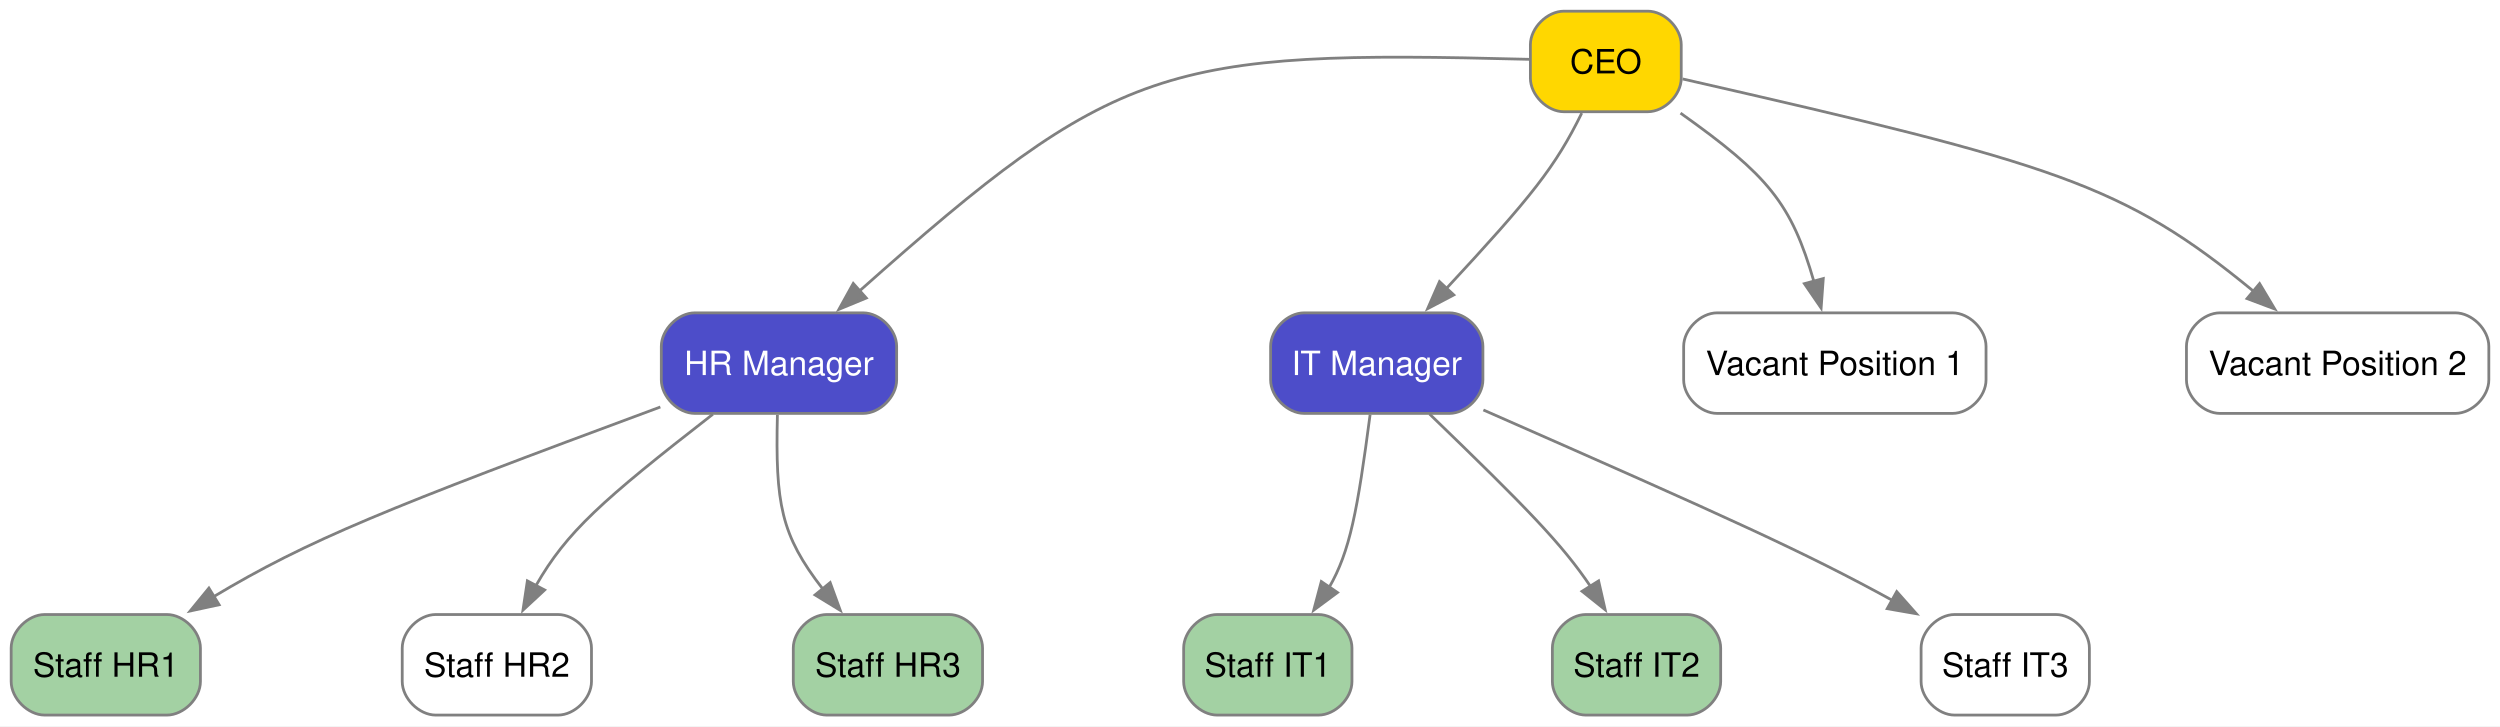
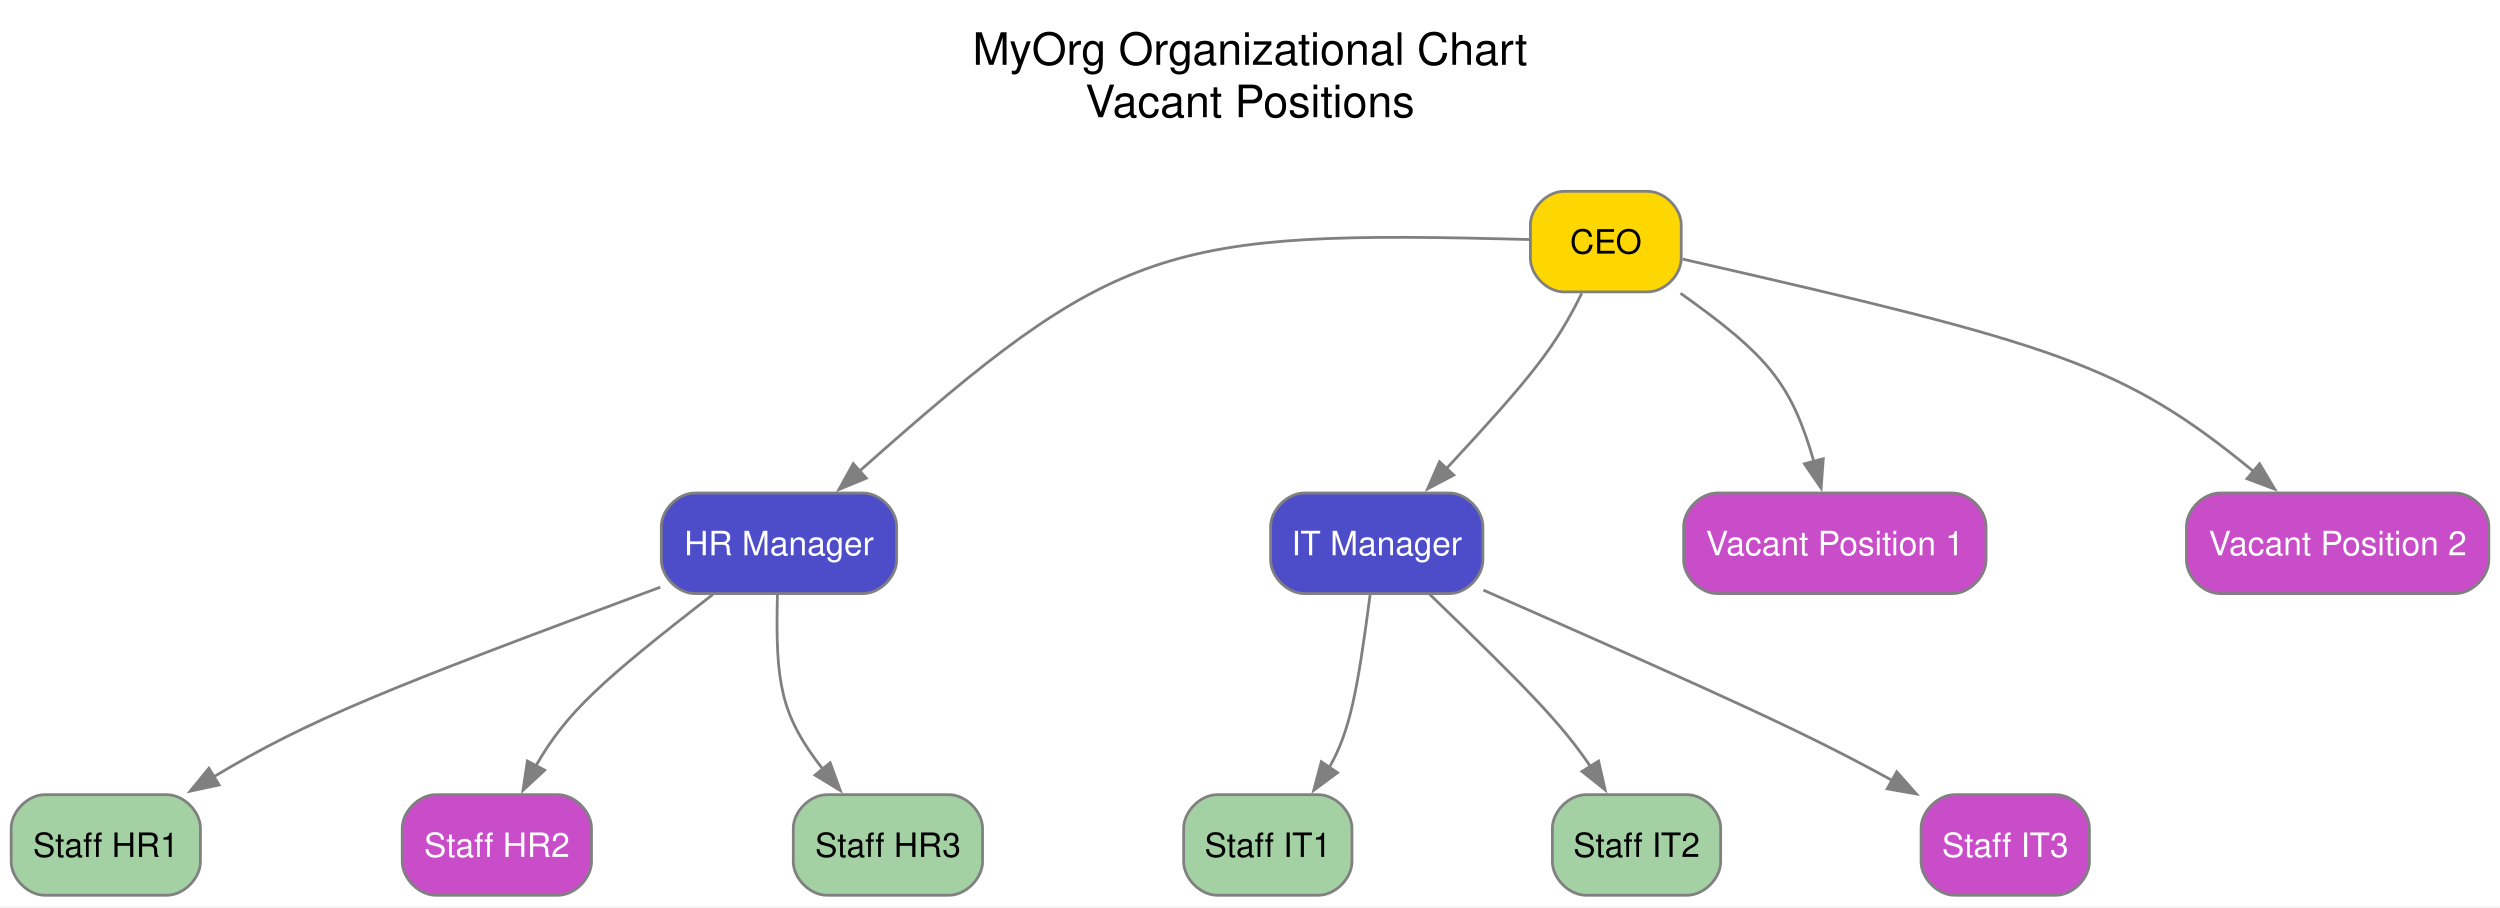
- <svg xmlns="http://www.w3.org/2000/svg" width="895pt" height="260pt" viewBox="0.00 0.00 895.00 260.00">
-   <g id="graph0" class="graph" transform="scale(1 1) rotate(0) translate(4 256)">
-     <polygon fill="white" stroke="none" points="-4,4 -4,-256 891,-256 891,4 -4,4" />
+ <svg xmlns="http://www.w3.org/2000/svg" width="895pt" height="325pt" viewBox="0.00 0.00 895.00 325.00">
+   <g id="graph0" class="graph" transform="scale(1 1) rotate(0) translate(4 320.5)">
+     <polygon fill="white" stroke="none" points="-4,4 -4,-320.5 891,-320.5 891,4 -4,4" />
+     <text xml:space="preserve" text-anchor="middle" x="443.5" y="-297.3" font-family="Helvetica,sans-Serif" font-size="16.00">MyOrg Organizational Chart</text>
+     <text xml:space="preserve" text-anchor="middle" x="443.5" y="-278.55" font-family="Helvetica,sans-Serif" font-size="16.00">Vacant Positions</text>
    <g id="node1" class="node">
      <path fill="#ffd700" stroke="#808080" d="M585.88,-252C585.88,-252 555.88,-252 555.88,-252 549.88,-252 543.88,-246 543.88,-240 543.88,-240 543.88,-228 543.88,-228 543.88,-222 549.88,-216 555.88,-216 555.88,-216 585.88,-216 585.88,-216 591.88,-216 597.88,-222 597.88,-228 597.88,-228 597.88,-240 597.88,-240 597.88,-246 591.88,-252 585.88,-252" />
      <text xml:space="preserve" text-anchor="middle" x="570.88" y="-229.72" font-family="Helvetica,sans-Serif" font-size="12.00">CEO</text>
    </g>
    <g id="node2" class="node">
      <path fill="#4d4dc9" stroke="#808080" d="M305,-144C305,-144 244.75,-144 244.75,-144 238.75,-144 232.75,-138 232.75,-132 232.75,-132 232.75,-120 232.75,-120 232.75,-114 238.75,-108 244.75,-108 244.75,-108 305,-108 305,-108 311,-108 317,-114 317,-120 317,-120 317,-132 317,-132 317,-138 311,-144 305,-144" />
      <text xml:space="preserve" text-anchor="middle" x="274.88" y="-121.72" font-family="Helvetica,sans-Serif" font-size="12.00" fill="white">HR Manager</text>
    </g>
    <g id="edge1" class="edge">
      <path fill="none" stroke="#808080" d="M543.49,-234.76C412.63,-238.18 395.52,-233.46 303.73,-151.86" />
      <polygon fill="#808080" stroke="#808080" points="306.13,-149.31 296.34,-145.26 301.47,-154.53 306.13,-149.31" />
    </g>
    <g id="node6" class="node">
      <path fill="#4d4dc9" stroke="#808080" d="M514.88,-144C514.88,-144 462.88,-144 462.88,-144 456.88,-144 450.88,-138 450.88,-132 450.88,-132 450.88,-120 450.88,-120 450.88,-114 456.88,-108 462.88,-108 462.88,-108 514.88,-108 514.88,-108 520.88,-108 526.88,-114 526.88,-120 526.88,-120 526.88,-132 526.88,-132 526.88,-138 520.88,-144 514.88,-144" />
      <text xml:space="preserve" text-anchor="middle" x="488.88" y="-121.72" font-family="Helvetica,sans-Serif" font-size="12.00" fill="white">IT Manager</text>
    </g>
    <g id="edge5" class="edge">
      <path fill="none" stroke="#808080" d="M562.27,-215.51C552.83,-196.36 544.7,-186.01 513.53,-152.42" />
      <polygon fill="#808080" stroke="#808080" points="516.46,-150.42 507.09,-145.49 511.34,-155.19 516.46,-150.42" />
    </g>
    <g id="node10" class="node">
-       <path fill="#ffffff" stroke="#808080" d="M695,-144C695,-144 610.75,-144 610.75,-144 604.75,-144 598.75,-138 598.75,-132 598.75,-132 598.75,-120 598.75,-120 598.75,-114 604.75,-108 610.75,-108 610.75,-108 695,-108 695,-108 701,-108 707,-114 707,-120 707,-120 707,-132 707,-132 707,-138 701,-144 695,-144" />
-       <text xml:space="preserve" text-anchor="middle" x="652.88" y="-121.72" font-family="Helvetica,sans-Serif" font-size="12.00">Vacant Position 1</text>
+       <path fill="#c94dc9" stroke="#808080" d="M695,-144C695,-144 610.75,-144 610.75,-144 604.75,-144 598.75,-138 598.75,-132 598.75,-132 598.75,-120 598.75,-120 598.75,-114 604.75,-108 610.75,-108 610.75,-108 695,-108 695,-108 701,-108 707,-114 707,-120 707,-120 707,-132 707,-132 707,-138 701,-144 695,-144" />
+       <text xml:space="preserve" text-anchor="middle" x="652.88" y="-121.72" font-family="Helvetica,sans-Serif" font-size="12.00" fill="white">Vacant Position 1</text>
    </g>
    <g id="edge9" class="edge">
      <path fill="none" stroke="#808080" d="M597.62,-215.51C629.14,-193.11 637.31,-183.18 645.44,-155.02" />
      <polygon fill="#808080" stroke="#808080" points="648.73,-156.28 647.96,-145.71 641.97,-154.45 648.73,-156.28" />
    </g>
    <g id="node11" class="node">
-       <path fill="#ffffff" stroke="#808080" d="M875,-144C875,-144 790.75,-144 790.75,-144 784.75,-144 778.75,-138 778.75,-132 778.75,-132 778.75,-120 778.75,-120 778.75,-114 784.75,-108 790.75,-108 790.75,-108 875,-108 875,-108 881,-108 887,-114 887,-120 887,-120 887,-132 887,-132 887,-138 881,-144 875,-144" />
-       <text xml:space="preserve" text-anchor="middle" x="832.88" y="-121.72" font-family="Helvetica,sans-Serif" font-size="12.00">Vacant Position 2</text>
+       <path fill="#c94dc9" stroke="#808080" d="M875,-144C875,-144 790.75,-144 790.75,-144 784.75,-144 778.75,-138 778.75,-132 778.75,-132 778.75,-120 778.75,-120 778.75,-114 784.75,-108 790.75,-108 790.75,-108 875,-108 875,-108 881,-108 887,-114 887,-120 887,-120 887,-132 887,-132 887,-138 881,-144 875,-144" />
+       <text xml:space="preserve" text-anchor="middle" x="832.88" y="-121.72" font-family="Helvetica,sans-Serif" font-size="12.00" fill="white">Vacant Position 2</text>
    </g>
    <g id="edge10" class="edge">
      <path fill="none" stroke="#808080" d="M598.37,-227.74C732.11,-197.22 756.11,-190.07 802.83,-151.68" />
      <polygon fill="#808080" stroke="#808080" points="804.93,-154.48 810.36,-145.38 800.44,-149.11 804.93,-154.48" />
    </g>
    <g id="node3" class="node">
      <path fill="#a3d1a3" stroke="#808080" d="M55.75,-36C55.75,-36 12,-36 12,-36 6,-36 0,-30 0,-24 0,-24 0,-12 0,-12 0,-6 6,0 12,0 12,0 55.75,0 55.75,0 61.75,0 67.75,-6 67.75,-12 67.75,-12 67.75,-24 67.75,-24 67.75,-30 61.75,-36 55.75,-36" />
      <text xml:space="preserve" text-anchor="middle" x="33.88" y="-13.72" font-family="Helvetica,sans-Serif" font-size="12.00">Staff HR1</text>
    </g>
    <g id="edge2" class="edge">
      <path fill="none" stroke="#808080" d="M232.4,-110.3C133.9,-73.8 106.55,-62.79 72.22,-42.24" />
      <polygon fill="#808080" stroke="#808080" points="74.44,-39.5 64.08,-37.27 70.79,-45.47 74.44,-39.5" />
    </g>
    <g id="node4" class="node">
-       <path fill="#ffffff" stroke="#808080" d="M195.75,-36C195.75,-36 152,-36 152,-36 146,-36 140,-30 140,-24 140,-24 140,-12 140,-12 140,-6 146,0 152,0 152,0 195.75,0 195.75,0 201.75,0 207.75,-6 207.75,-12 207.75,-12 207.75,-24 207.75,-24 207.75,-30 201.75,-36 195.75,-36" />
-       <text xml:space="preserve" text-anchor="middle" x="173.88" y="-13.72" font-family="Helvetica,sans-Serif" font-size="12.00">Staff HR2</text>
+       <path fill="#c94dc9" stroke="#808080" d="M195.75,-36C195.75,-36 152,-36 152,-36 146,-36 140,-30 140,-24 140,-24 140,-12 140,-12 140,-6 146,0 152,0 152,0 195.75,0 195.75,0 201.75,0 207.75,-6 207.75,-12 207.75,-12 207.75,-24 207.75,-24 207.75,-30 201.75,-36 195.75,-36" />
+       <text xml:space="preserve" text-anchor="middle" x="173.88" y="-13.72" font-family="Helvetica,sans-Serif" font-size="12.00" fill="white">Staff HR2</text>
    </g>
    <g id="edge3" class="edge">
      <path fill="none" stroke="#808080" d="M251.22,-107.72C211.3,-76.7 198.82,-65.49 187.88,-46.38" />
      <polygon fill="#808080" stroke="#808080" points="190.99,-44.78 183.22,-37.57 184.8,-48.05 190.99,-44.78" />
    </g>
    <g id="node5" class="node">
      <path fill="#a3d1a3" stroke="#808080" d="M335.75,-36C335.75,-36 292,-36 292,-36 286,-36 280,-30 280,-24 280,-24 280,-12 280,-12 280,-6 286,0 292,0 292,0 335.75,0 335.75,0 341.75,0 347.75,-6 347.75,-12 347.75,-12 347.75,-24 347.75,-24 347.75,-30 341.75,-36 335.75,-36" />
      <text xml:space="preserve" text-anchor="middle" x="313.88" y="-13.72" font-family="Helvetica,sans-Serif" font-size="12.00">Staff HR3</text>
    </g>
    <g id="edge4" class="edge">
      <path fill="none" stroke="#808080" d="M274.31,-107.5C273.57,-75.7 275.5,-64.54 290.52,-45.19" />
      <polygon fill="#808080" stroke="#808080" points="293.2,-47.44 296.82,-37.49 287.78,-43.01 293.2,-47.44" />
    </g>
    <g id="node7" class="node">
      <path fill="#a3d1a3" stroke="#808080" d="M468,-36C468,-36 431.75,-36 431.75,-36 425.75,-36 419.75,-30 419.75,-24 419.75,-24 419.75,-12 419.75,-12 419.75,-6 425.75,0 431.75,0 431.75,0 468,0 468,0 474,0 480,-6 480,-12 480,-12 480,-24 480,-24 480,-30 474,-36 468,-36" />
      <text xml:space="preserve" text-anchor="middle" x="449.88" y="-13.72" font-family="Helvetica,sans-Serif" font-size="12.00">Staff IT1</text>
    </g>
    <g id="edge6" class="edge">
      <path fill="none" stroke="#808080" d="M486.5,-107.59C481.96,-73.1 479.3,-58.62 471.84,-45.71" />
      <polygon fill="#808080" stroke="#808080" points="474.82,-43.88 466.31,-37.57 469.03,-47.81 474.82,-43.88" />
    </g>
    <g id="node8" class="node">
      <path fill="#a3d1a3" stroke="#808080" d="M600,-36C600,-36 563.75,-36 563.75,-36 557.75,-36 551.75,-30 551.75,-24 551.75,-24 551.75,-12 551.75,-12 551.75,-6 557.75,0 563.75,0 563.75,0 600,0 600,0 606,0 612,-6 612,-12 612,-12 612,-24 612,-24 612,-30 606,-36 600,-36" />
      <text xml:space="preserve" text-anchor="middle" x="581.88" y="-13.72" font-family="Helvetica,sans-Serif" font-size="12.00">Staff IT2</text>
    </g>
    <g id="edge7" class="edge">
      <path fill="none" stroke="#808080" d="M507.75,-107.81C542.66,-74.08 555.17,-61.28 565.49,-45.93" />
      <polygon fill="#808080" stroke="#808080" points="568.3,-48.04 570.65,-37.71 562.37,-44.32 568.3,-48.04" />
    </g>
    <g id="node9" class="node">
-       <path fill="#ffffff" stroke="#808080" d="M732,-36C732,-36 695.75,-36 695.75,-36 689.75,-36 683.75,-30 683.75,-24 683.75,-24 683.75,-12 683.75,-12 683.75,-6 689.75,0 695.75,0 695.75,0 732,0 732,0 738,0 744,-6 744,-12 744,-12 744,-24 744,-24 744,-30 738,-36 732,-36" />
-       <text xml:space="preserve" text-anchor="middle" x="713.88" y="-13.72" font-family="Helvetica,sans-Serif" font-size="12.00">Staff IT3</text>
+       <path fill="#c94dc9" stroke="#808080" d="M732,-36C732,-36 695.75,-36 695.75,-36 689.75,-36 683.75,-30 683.75,-24 683.75,-24 683.75,-12 683.75,-12 683.75,-6 689.75,0 695.75,0 695.75,0 732,0 732,0 738,0 744,-6 744,-12 744,-12 744,-24 744,-24 744,-30 738,-36 732,-36" />
+       <text xml:space="preserve" text-anchor="middle" x="713.88" y="-13.72" font-family="Helvetica,sans-Serif" font-size="12.00" fill="white">Staff IT3</text>
    </g>
    <g id="edge8" class="edge">
      <path fill="none" stroke="#808080" d="M527.05,-109.23C615.62,-70.28 642.64,-58.02 673.58,-41.01" />
      <polygon fill="#808080" stroke="#808080" points="675.03,-44.21 682.06,-36.28 671.62,-38.1 675.03,-44.21" />
    </g>
  </g>
</svg>
